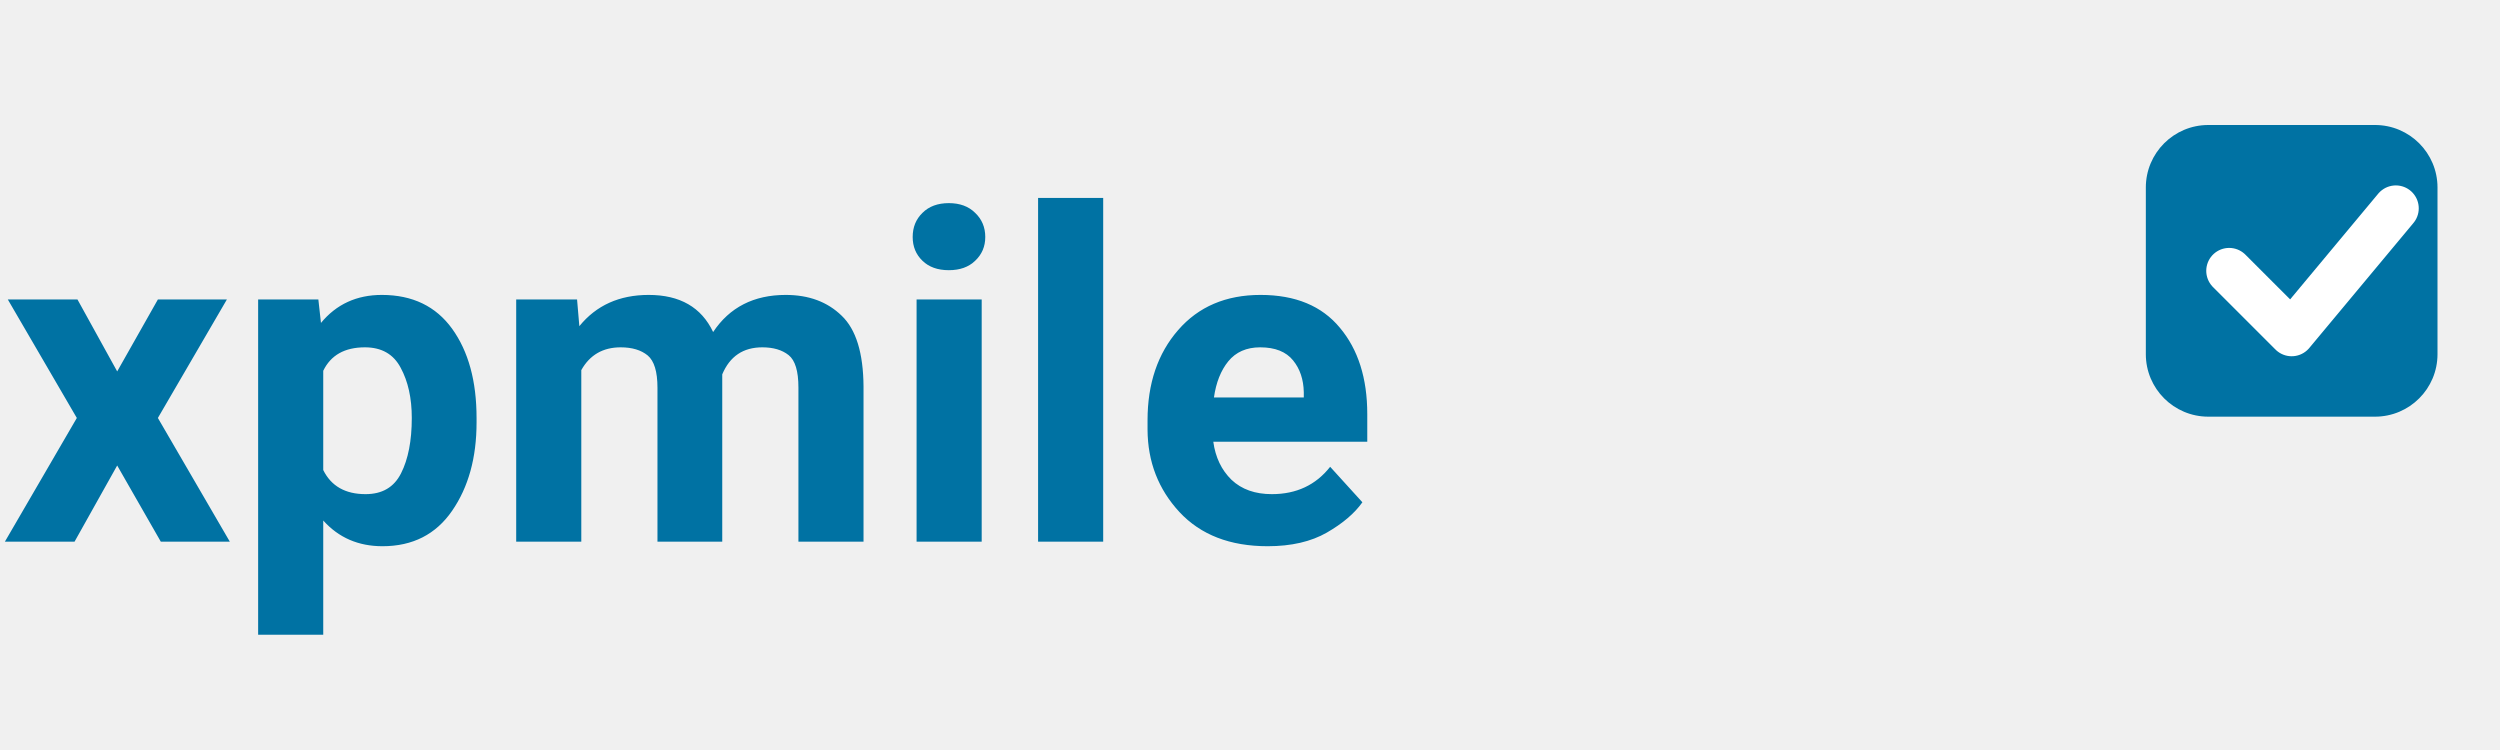
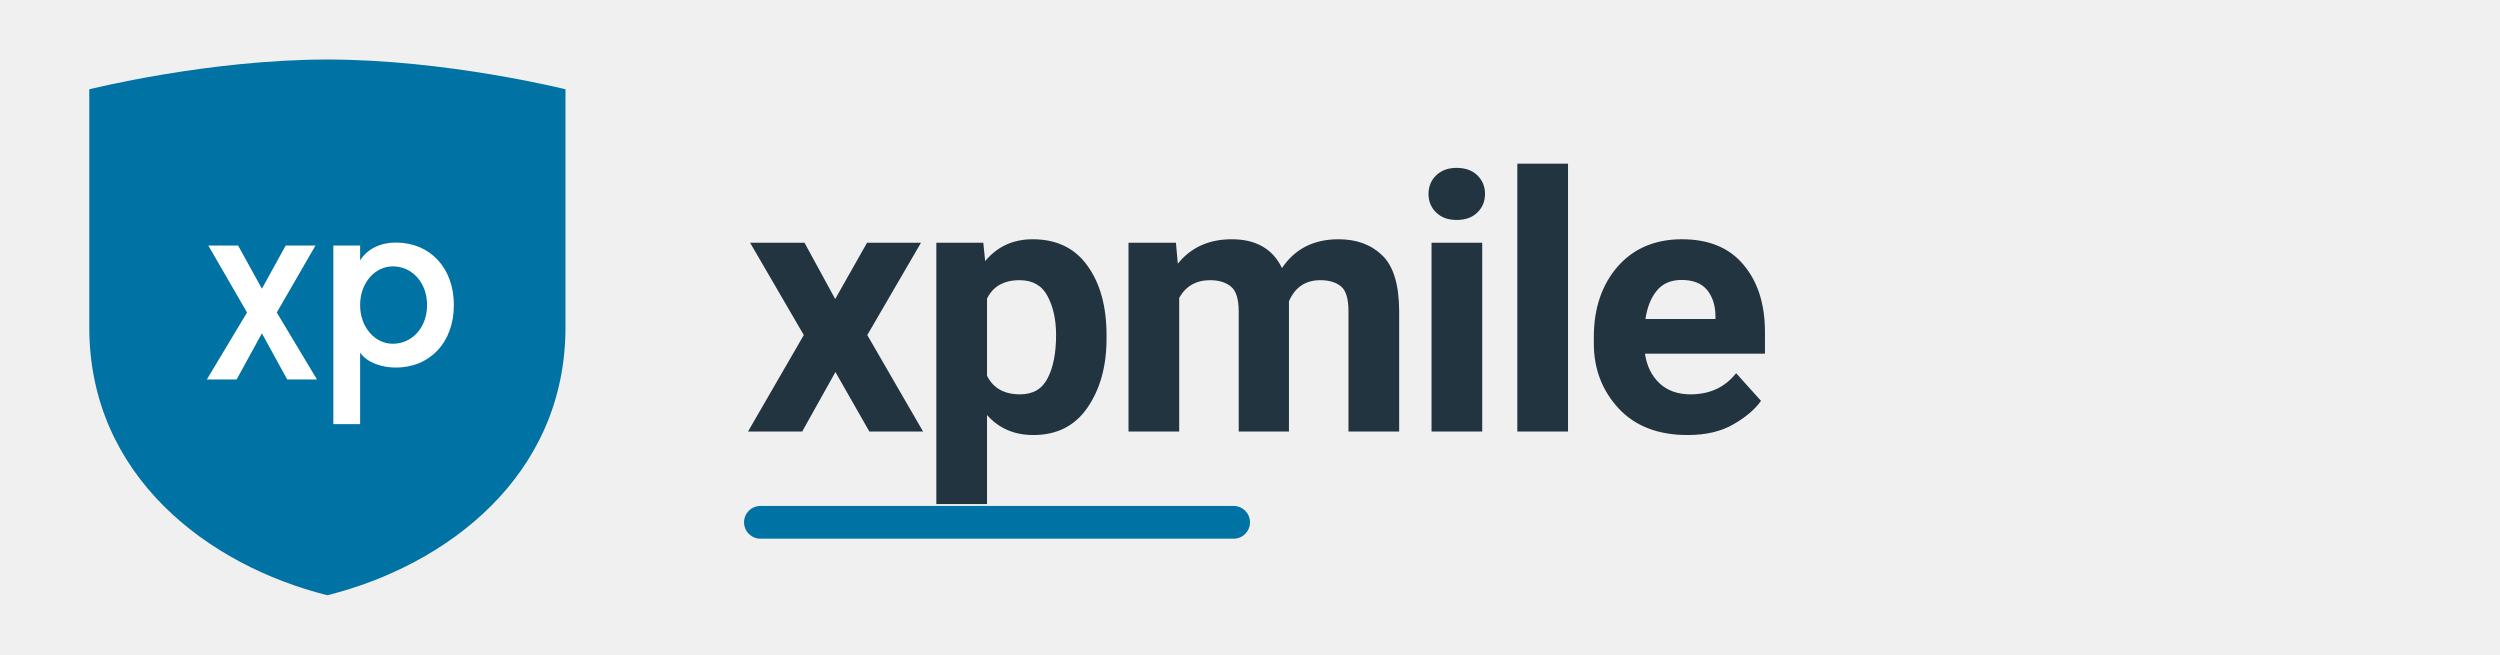
- <svg xmlns="http://www.w3.org/2000/svg" viewBox="0 0 120 36" width="120" height="36" role="img" aria-label="xpmile">
-   <text x="0" y="26" font-family="-apple-system, BlinkMacSystemFont, Segoe UI, Roboto, Oxygen, Ubuntu, Helvetica Neue, Arial, sans-serif" font-size="22" font-weight="700" fill="#0072a3">xpmile</text>
-   <rect x="103" y="6" width="14" height="14" rx="3" fill="#0072a3" />
-   <path d="M107 13 l3 3 l5 -6" stroke="#fff" stroke-width="2.2" fill="none" stroke-linecap="round" stroke-linejoin="round" />
+ <svg xmlns="http://www.w3.org/2000/svg" viewBox="0 0 168 44" width="168" height="44" role="img" aria-label="xpmile">
+   <path d="M22 4            C 30 4 38 6 38 6            V 22            C 38 32 30 38 22 40            C 14 38 6  32 6  22            V 6            C 6  6  14 4 22 4 Z" fill="#0072a3" />
+   <g fill="#ffffff" stroke="none">
+     <path d="M14.0 16.5              L16.0 16.5              L17.6 19.4              L19.2 16.5              L21.2 16.5              L18.6 21.0              L21.3 25.5              L19.3 25.5              L17.6 22.4              L15.9 25.5              L13.9 25.5              L16.6 21.0 Z" />
+     <path d="M22.4 16.5              L24.2 16.5              L24.2 17.5              C 24.7 16.7 25.6 16.3 26.6 16.3              C 28.9 16.3 30.5 18.0 30.5 20.5              C 30.5 23.0 28.9 24.7 26.6 24.7              C 25.7 24.7 24.7 24.4 24.2 23.7              L24.2 28.5              L22.4 28.5 Z              M 24.2 20.5              C 24.2 22.0 25.2 23.1 26.4 23.1              C 27.7 23.1 28.7 22.0 28.7 20.5              C 28.7 19.0 27.7 17.9 26.4 17.9              C 25.2 17.9 24.2 19.0 24.2 20.5 Z" />
+   </g>
+   <text x="50" y="29" font-family="-apple-system, BlinkMacSystemFont, 'Segoe UI', Roboto, Oxygen, Ubuntu, 'Helvetica Neue', Arial, sans-serif" font-size="24" font-weight="700" letter-spacing="-0.6" fill="#21343f">xpmile</text>
+   <rect x="50" y="34" width="34" height="2.2" rx="1.1" fill="#0072a3" />
</svg>
